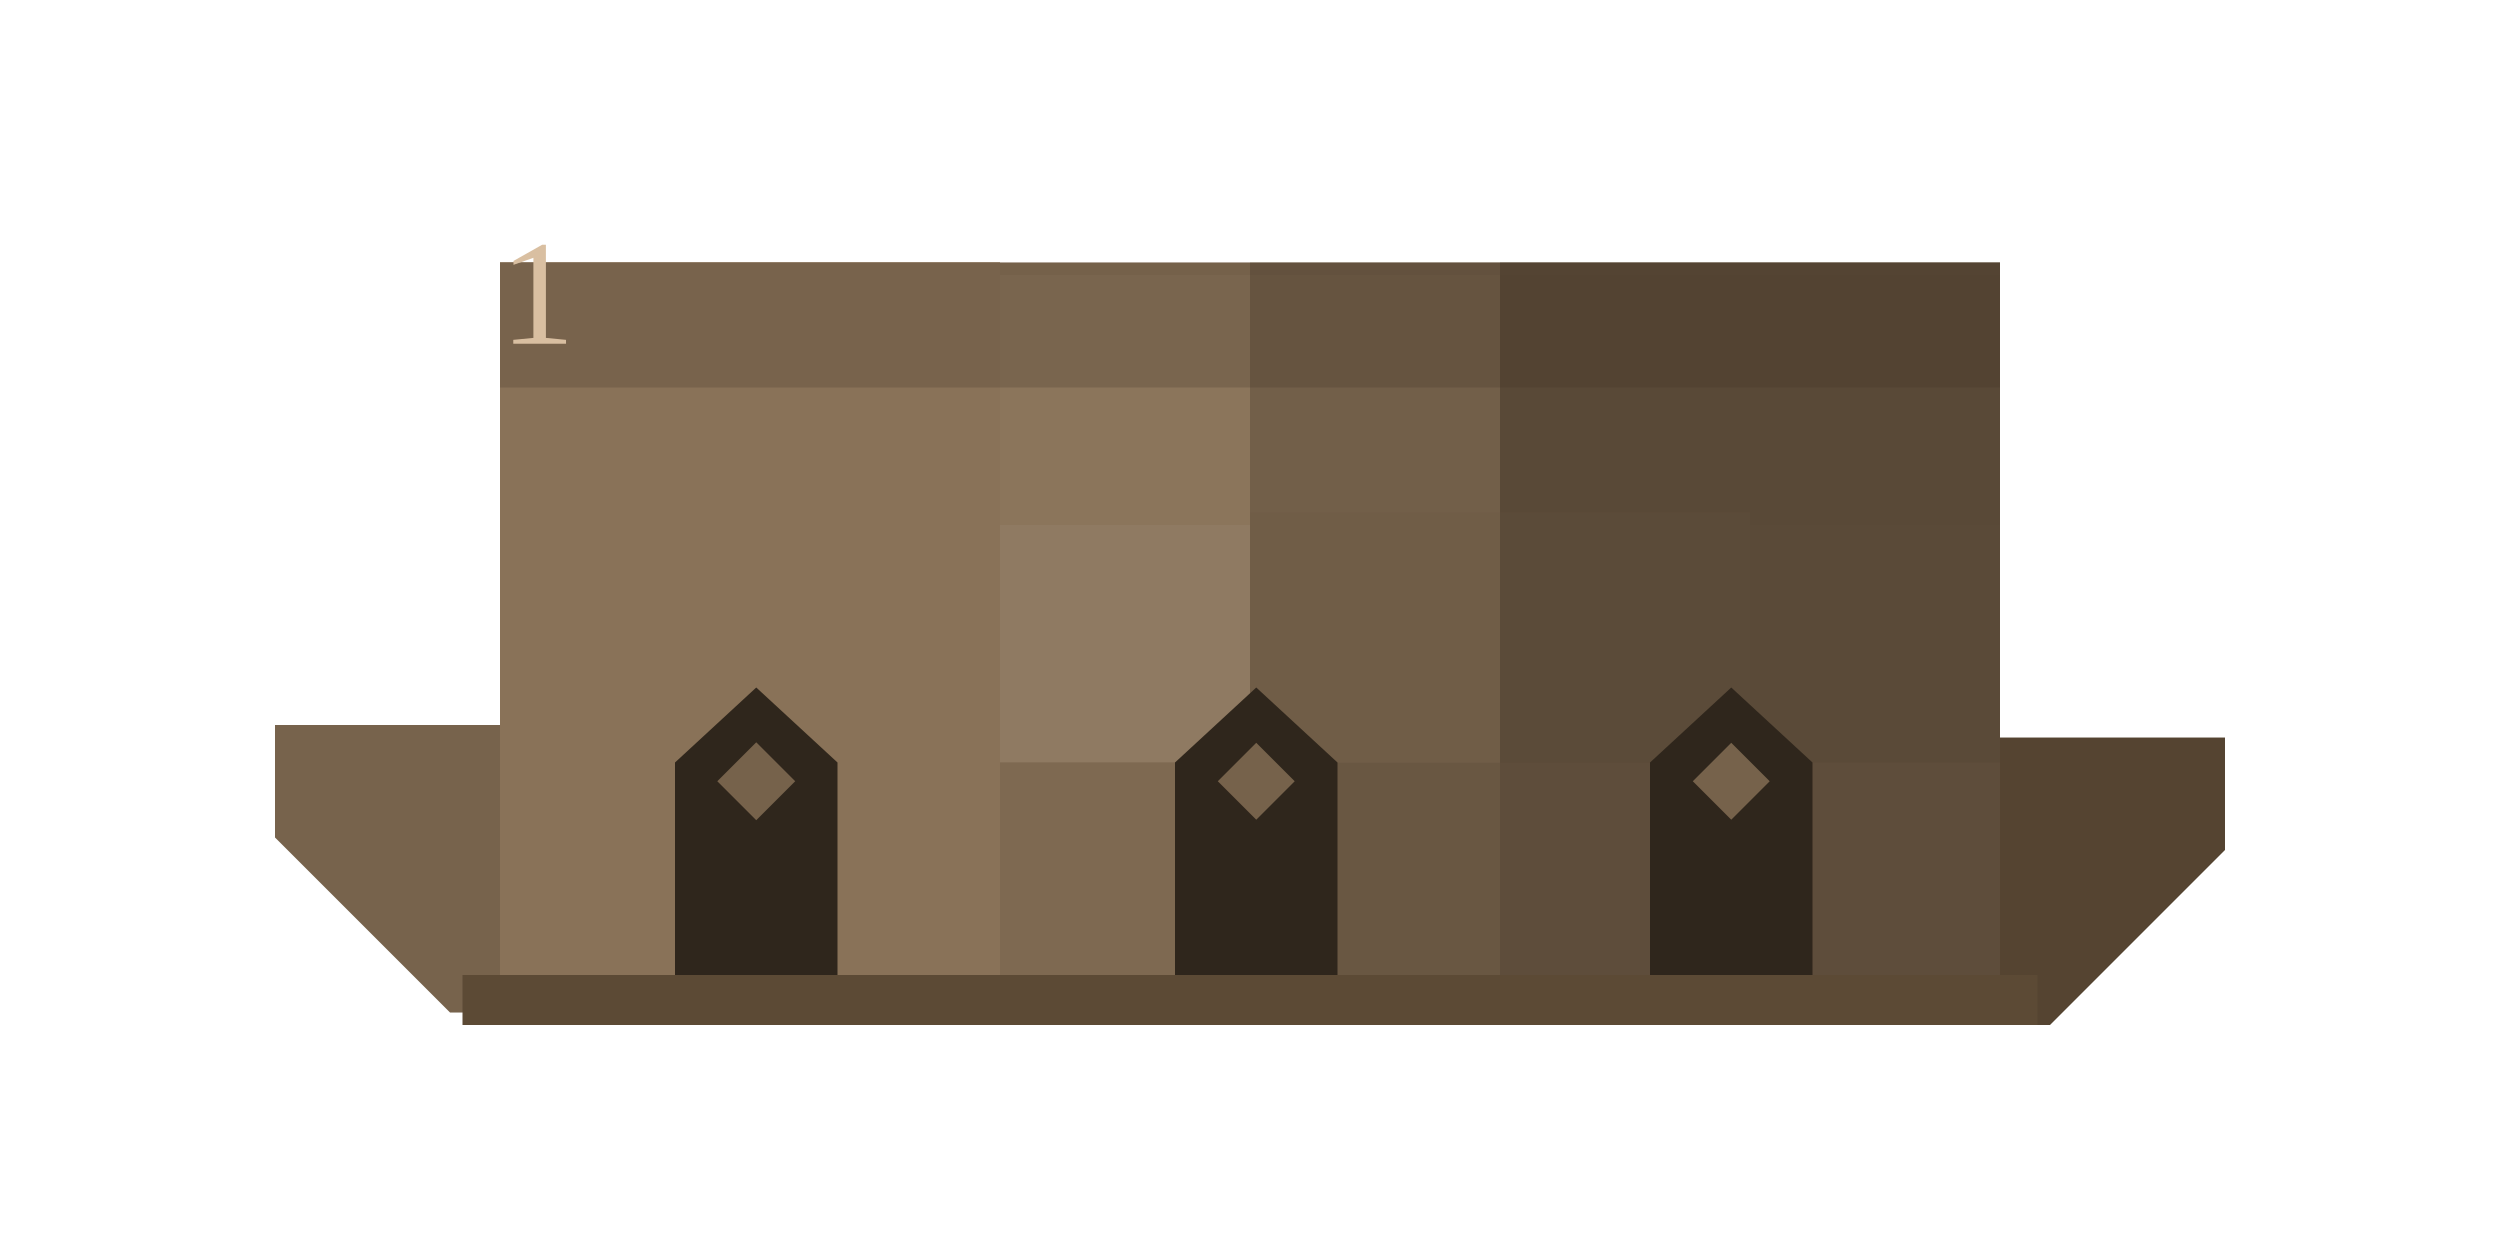
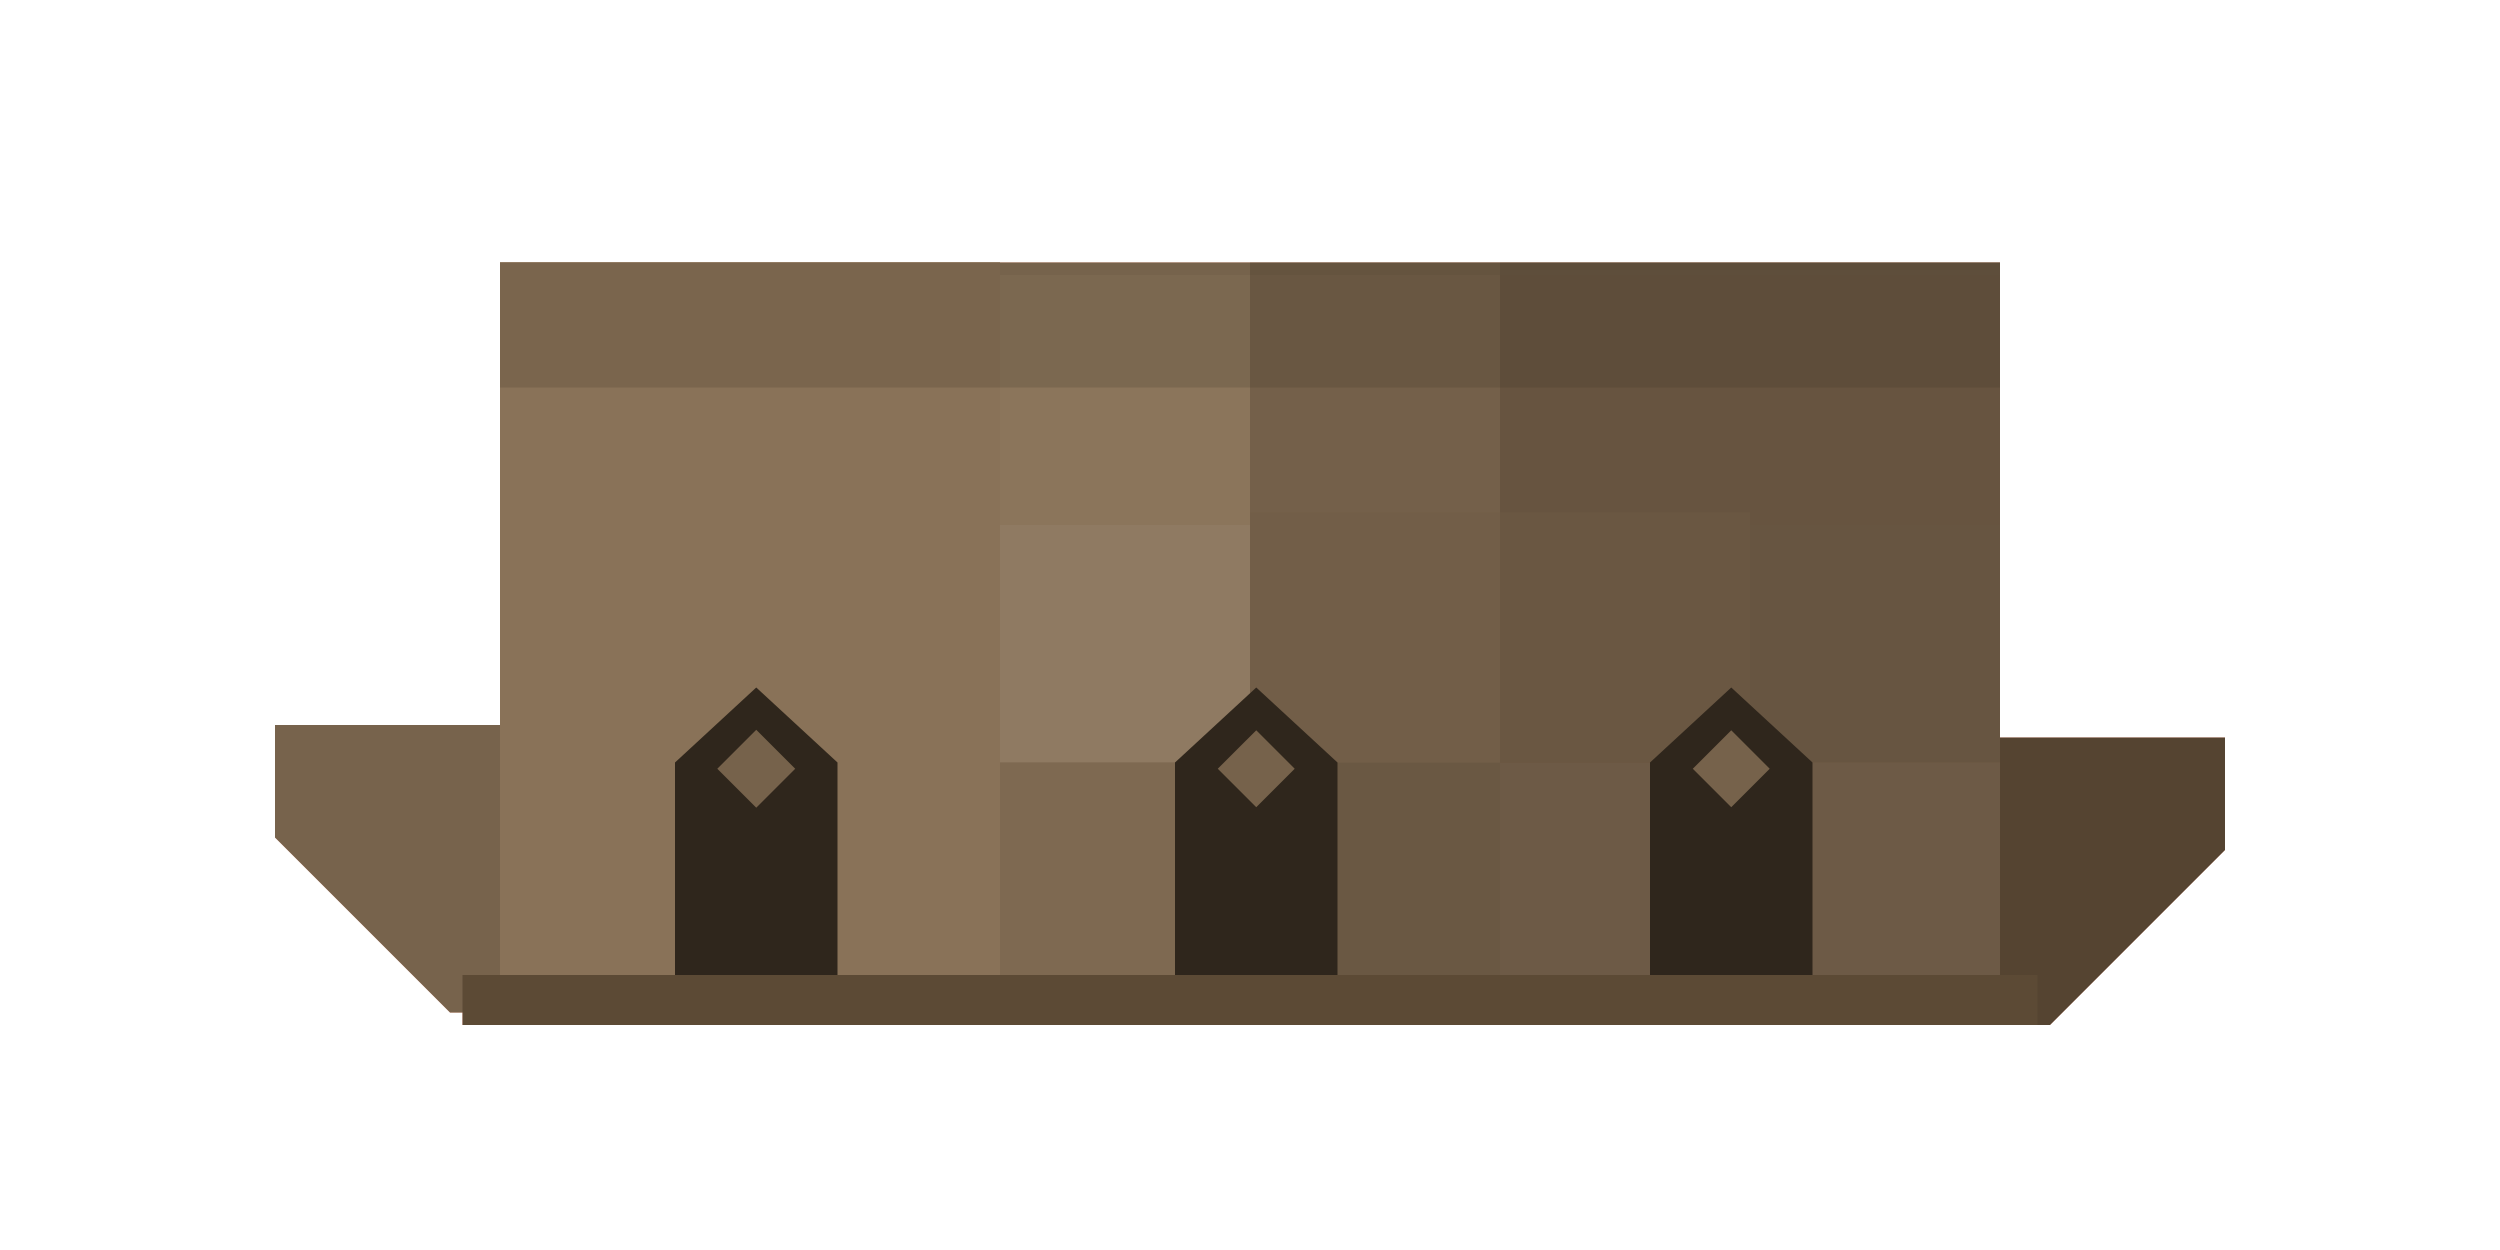
- <svg xmlns="http://www.w3.org/2000/svg" width="200" height="100" viewBox="0 0 200 100">
+ <svg xmlns="http://www.w3.org/2000/svg" class="wall" width="200" height="100" viewBox="0 0 200 100">
+   <path fill="#e25029" opacity="0.5" class="red-alert" d="M164,82H37V81H36L22,67V58H40V21H160V78h0V59h18v9Z" />
  <path fill="#554431" d="M164,82l14-14V59H160V82h4Z" />
  <path fill="#77634c" d="M36,81L22,67V58H99V81H36Z" />
  <rect fill="#856f56" x="40" y="21" width="120" height="57" />
  <rect fill="#9e866b" x="40" y="21" width="40" height="20" />
  <rect fill="#8f7a62" x="60" y="41" width="40" height="20" />
  <rect fill="#7e6951" x="80" y="61" width="40" height="17" />
  <rect fill="#8f785e" x="120" y="61" width="40" height="17" />
  <rect fill="#8b755b" x="80" y="22" width="40" height="20" />
  <rect fill="#846e54" x="120" y="22" width="40" height="20" />
  <rect fill="#897258" x="100" y="41" width="40" height="20" />
  <rect fill="#897258" x="40" y="61" width="39" height="17" />
  <rect fill="#897258" x="40" y="21" width="40" height="57" />
-   <rect fill="#3d3022" opacity="0.32" x="100" y="21" width="60" height="57" />
-   <rect fill="#3d3022" opacity="0.4" x="120" y="21" width="40" height="57" />
-   <rect fill="#3d3022" opacity="0.23" x="40" y="21" width="120" height="10" />
+   <rect fill="#3d3022" opacity="0.3" x="100" y="21" width="60" height="57" />
+   <rect fill="#3d3022" opacity="0.15" x="120" y="21" width="40" height="57" />
+   <rect fill="#3d3022" opacity="0.2" x="40" y="21" width="120" height="10" />
  <path fill="#2f261c" d="M54,61l6.5-6L67,61V78H54V61Zm40,0,6.5-6,6.5,6V78H94V61Zm38,0,6.5-6,6.5,6V78H132V61Z" />
-   <path fill="#76624b" d="M60.5,59.384L63.616,62.5,60.5,65.616,57.384,62.5Zm40,0.039,3.077,3.077L100.5,65.577,97.423,62.5Zm38,0,3.077,3.077L138.5,65.577,135.423,62.5Z" />
-   <text fill="#d9bfa1" x="40" y="27.5">
-     <tspan x="40">1</tspan>
-   </text>
+   <g class="door-marks">
+     <path class="mark" fill="#76624b" d="M60.5,58.384L63.616,61.5,60.5,64.616,57.384,61.5Z" />
+     <path class="mark" fill="#76624b" d="M100.5,58.423l3.077,3.077L100.5,64.577,97.422,61.5Z" />
+     <path class="mark" fill="#76624b" d="M138.5,58.423l3.077,3.077L138.5,64.577,135.423,61.5Z" />
+   </g>
  <rect fill="#5c4a35" x="37" y="78" width="126" height="4" />
+   <path class="wrong-cover" fill="#e25029" opacity="0" d="M164,82H37V81H36L22,67V58H40V21H160V78h0V59h18v9Z" />
+   <path class="correct-cover" fill="#318a46" opacity="0" d="M164,82H37V81H36L22,67V58H40V21H160V78h0V59h18v9Z" />
+   <path class="current-cover" opacity="0" d="M164,82H37V81H36L22,67V58H40V21H160V78h0V59h18v9Z" />
</svg>
